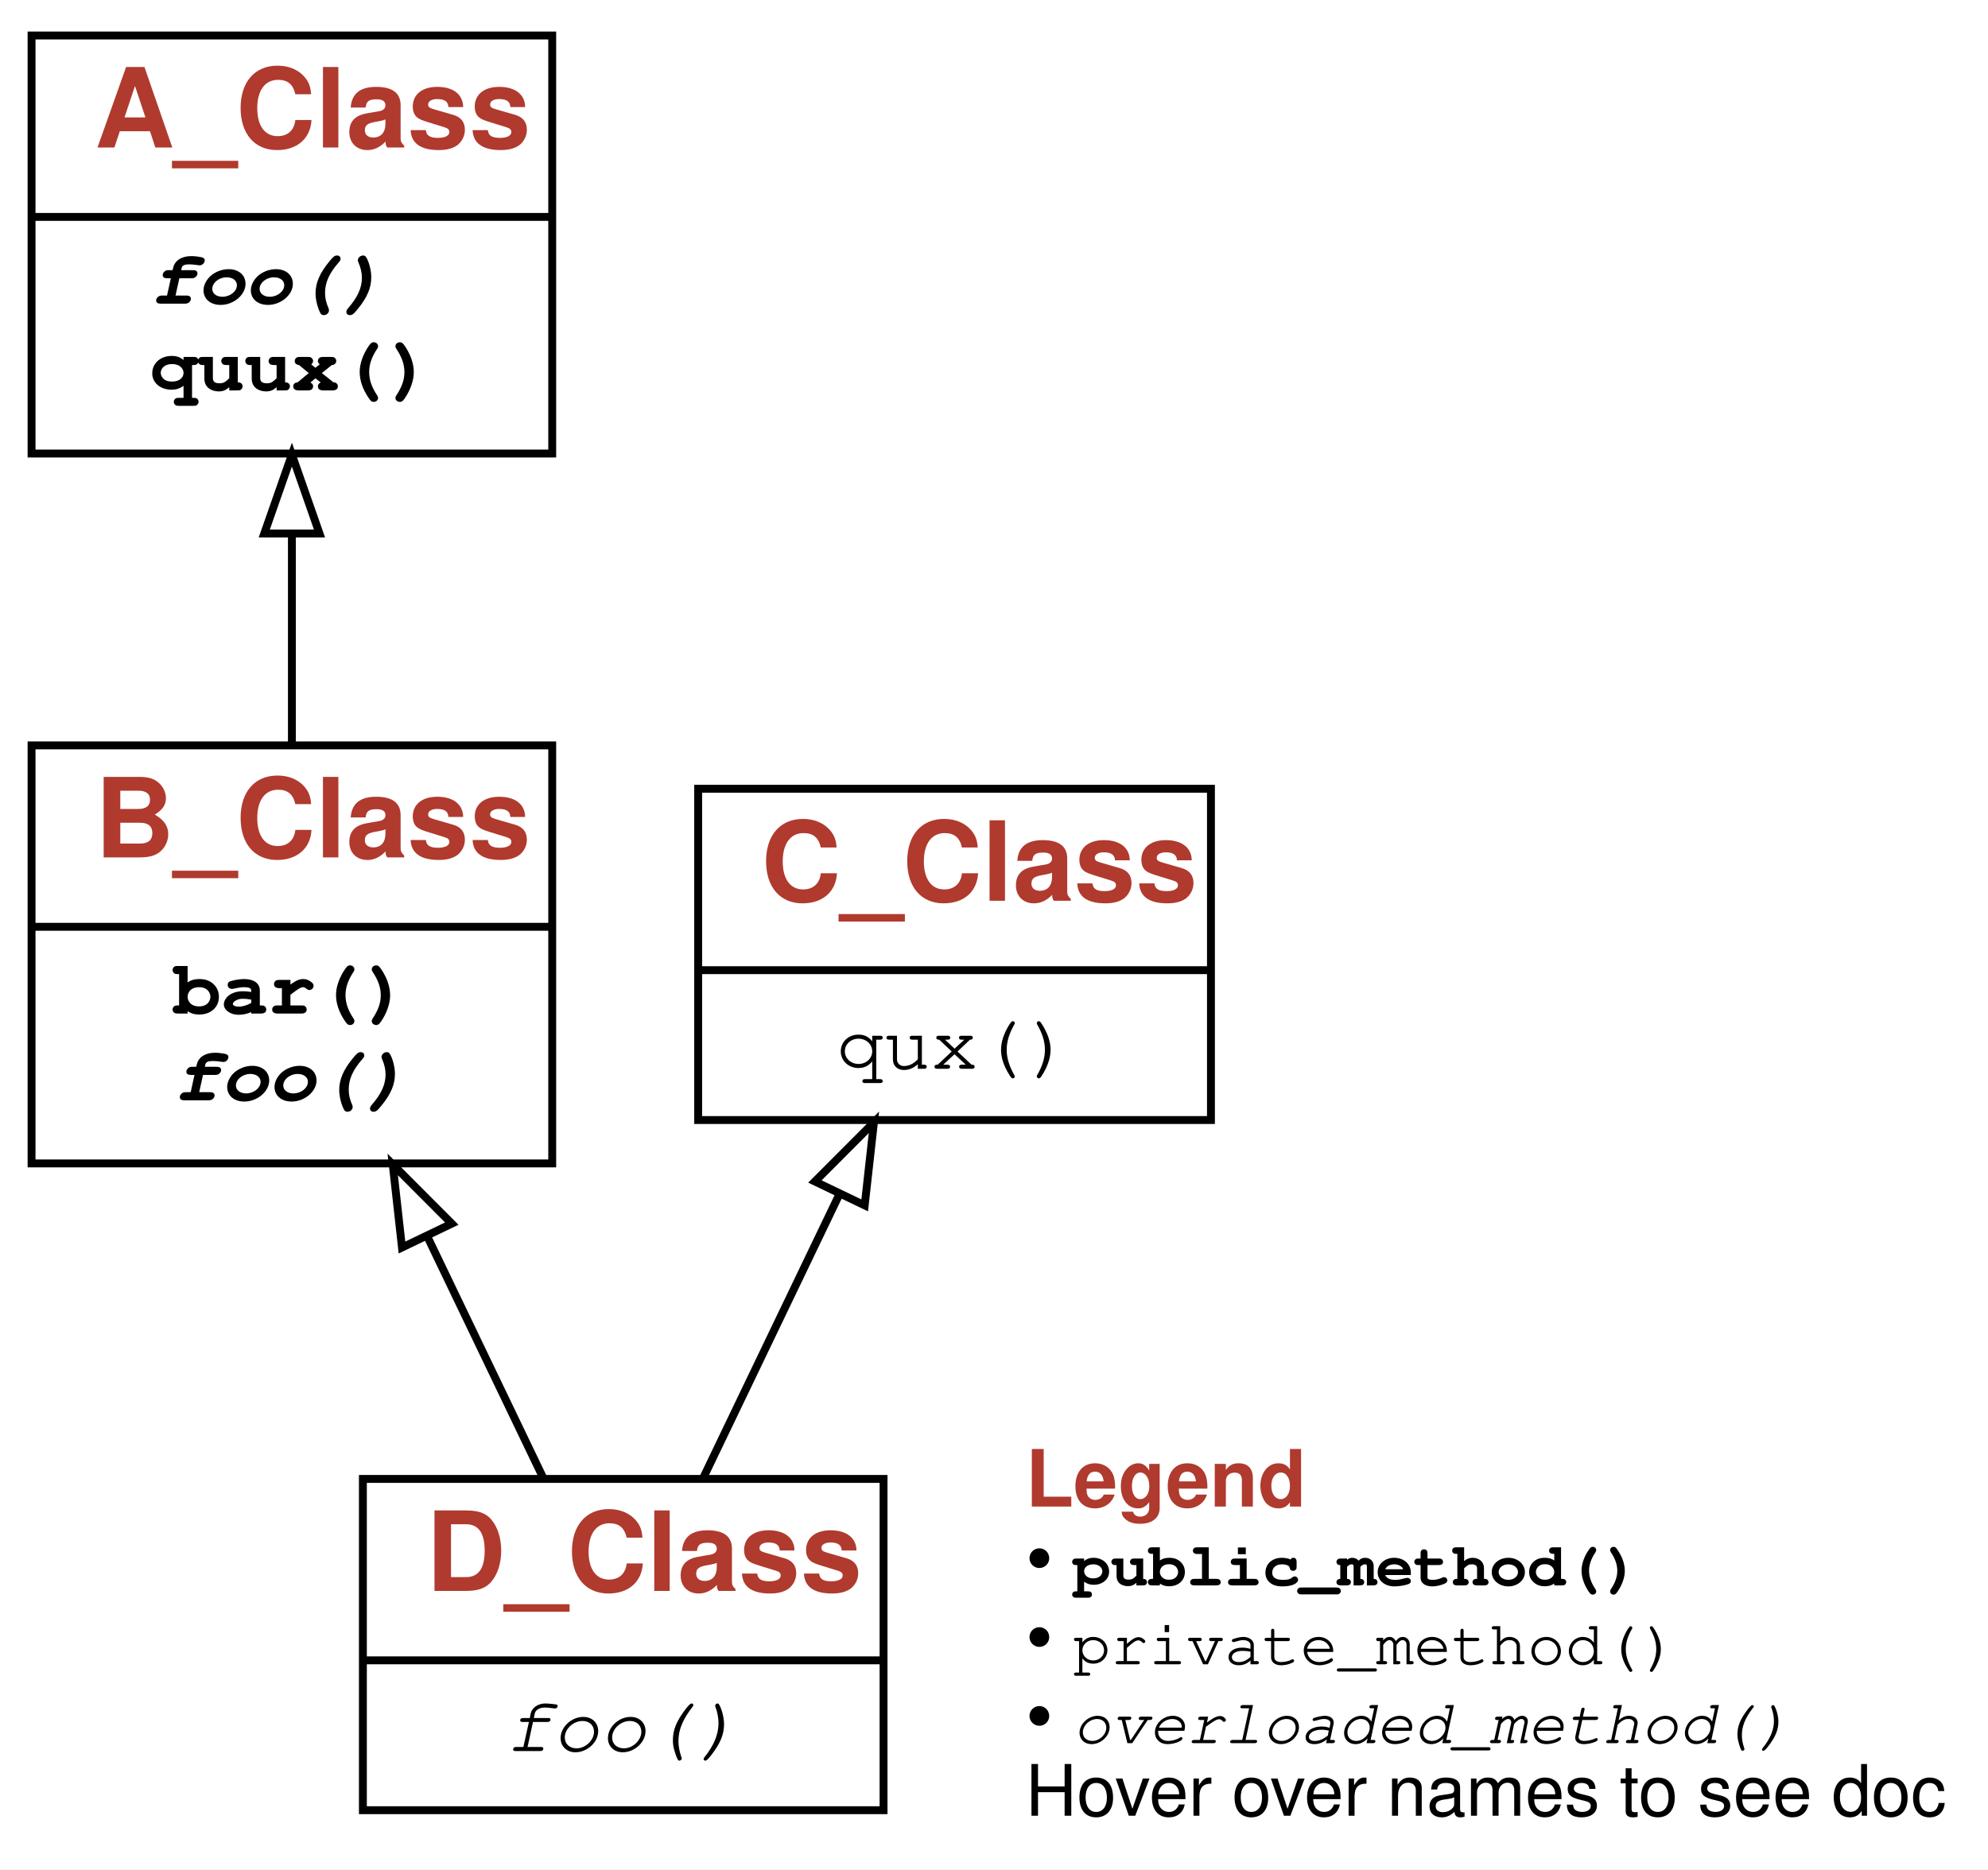
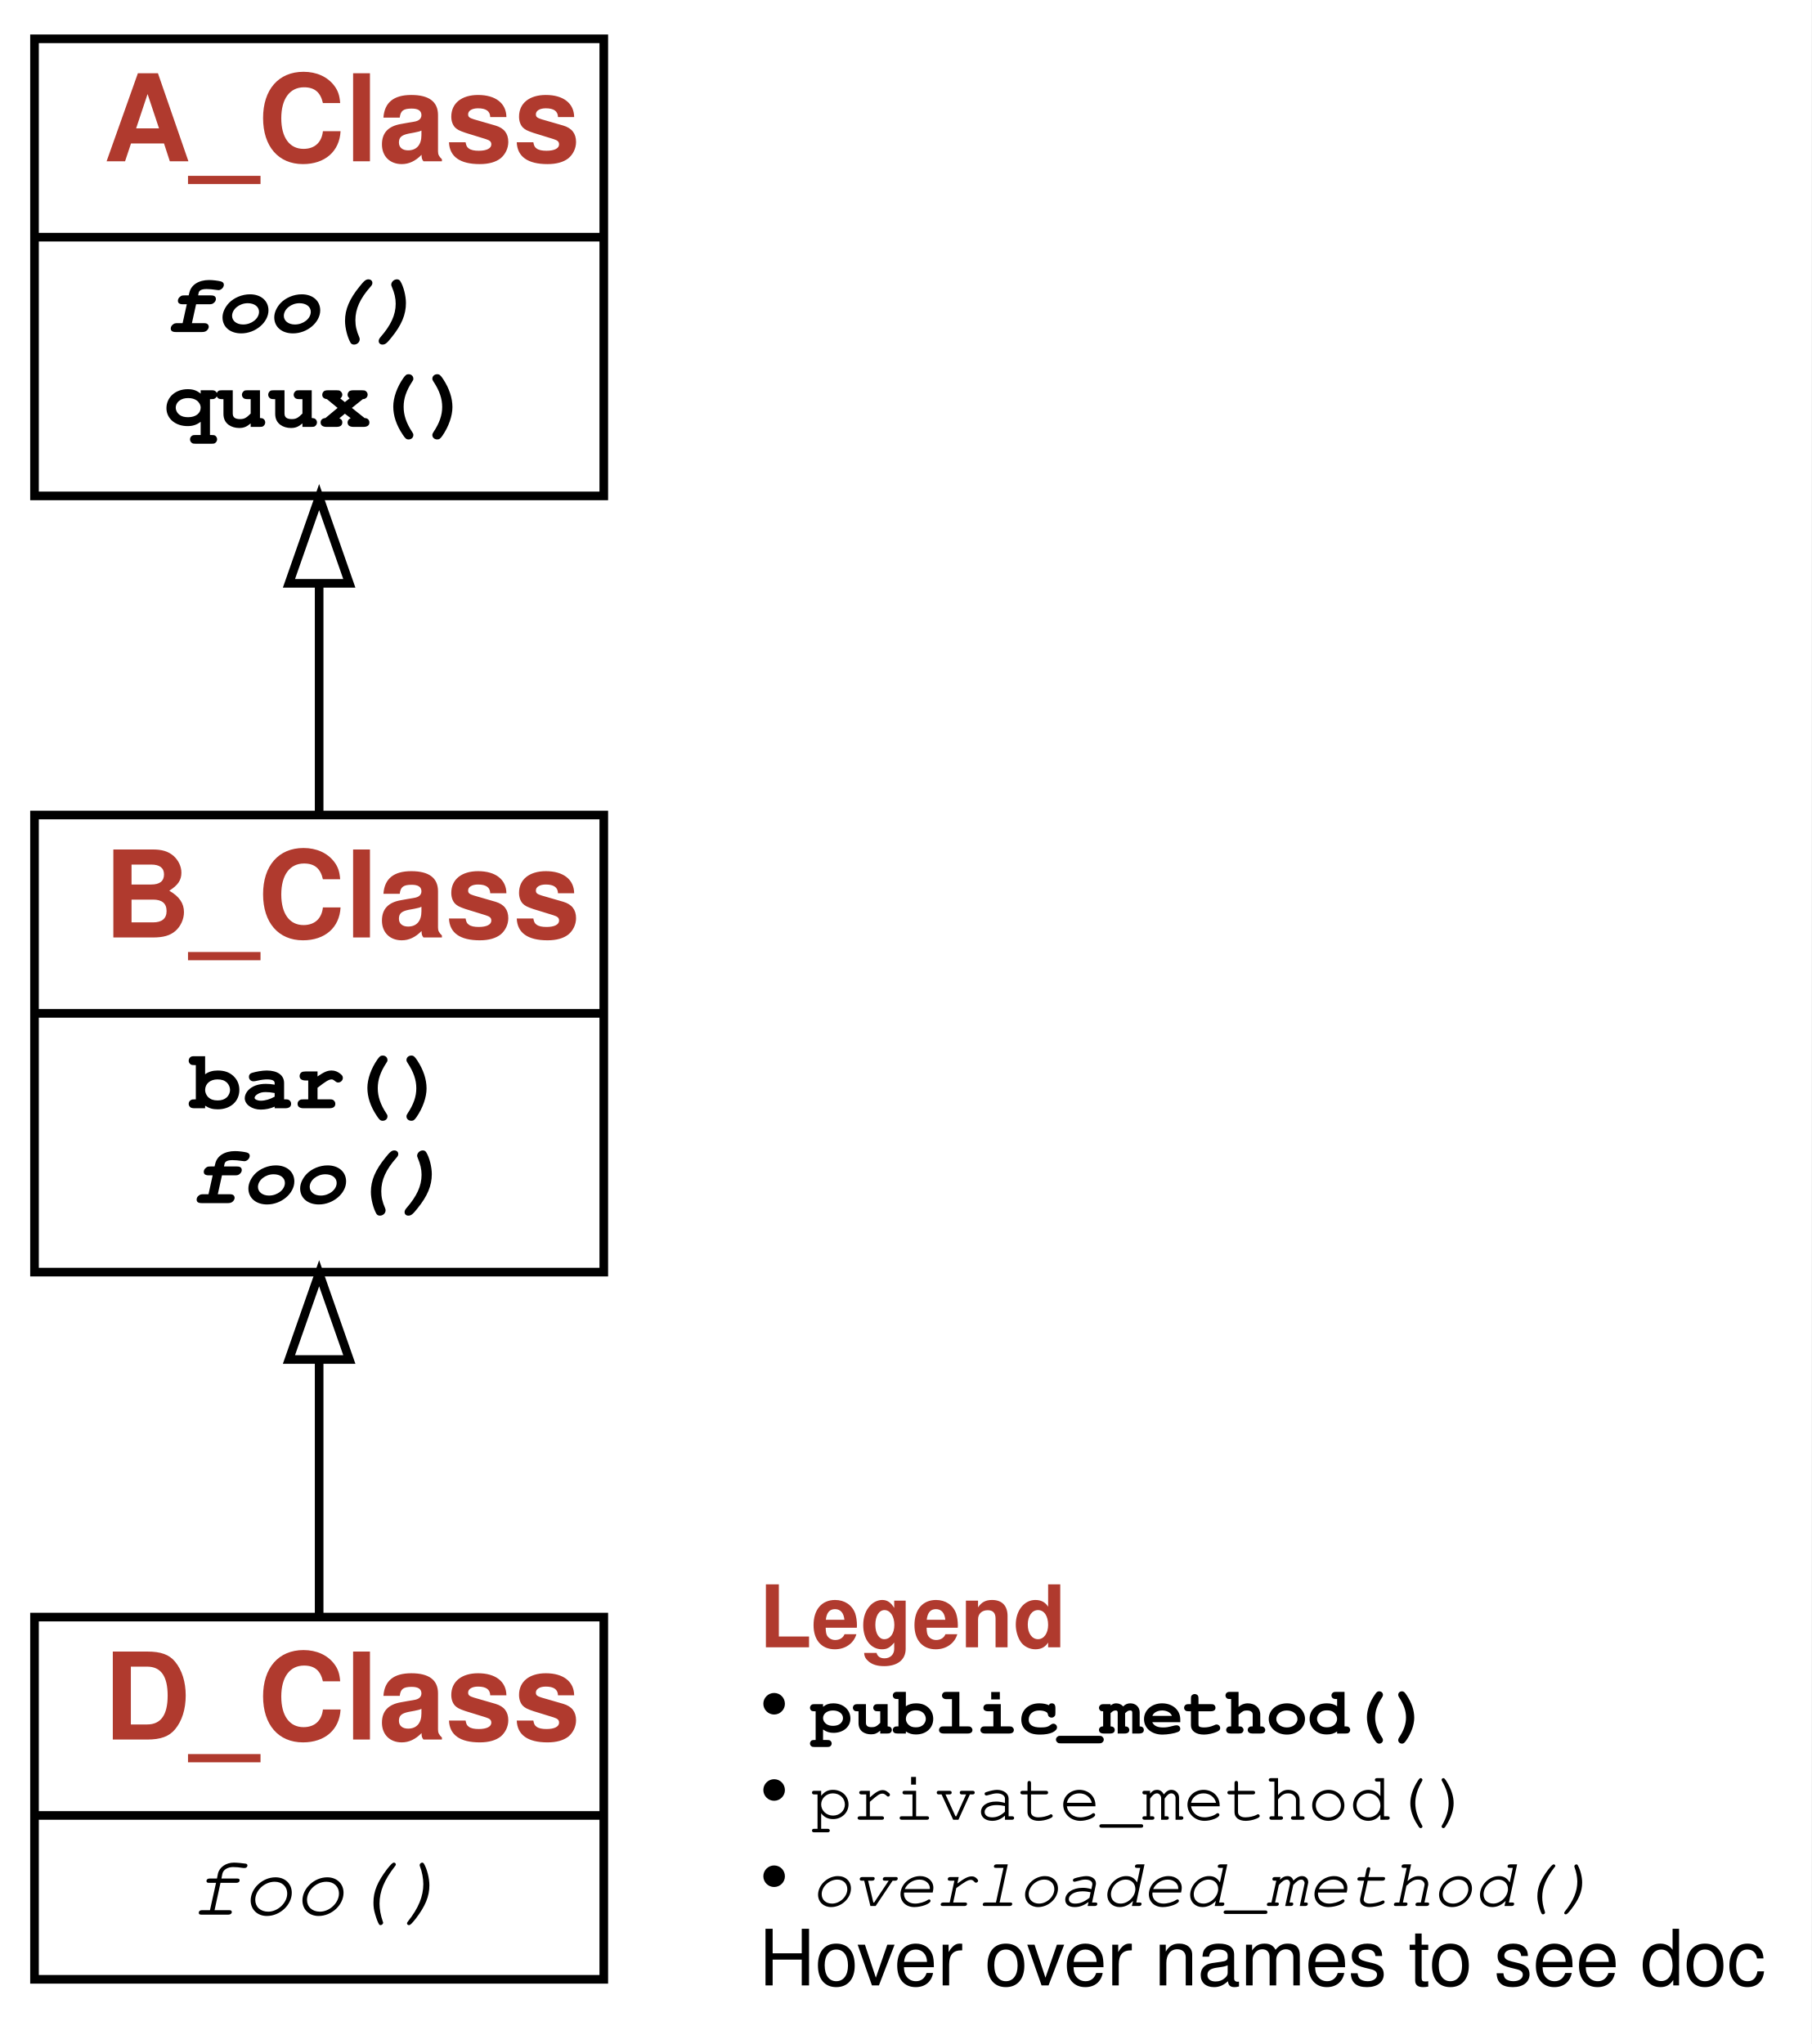
- <svg xmlns="http://www.w3.org/2000/svg" xmlns:xlink="http://www.w3.org/1999/xlink" width="252pt" height="237pt" viewBox="0.00 0.00 252.00 237.00">
+ <svg xmlns="http://www.w3.org/2000/svg" xmlns:xlink="http://www.w3.org/1999/xlink" width="210pt" height="237pt" viewBox="0.00 0.00 210.00 237.00">
  <g id="graph0" class="graph" transform="scale(1 1) rotate(0) translate(4 233)">
    <g id="a_graph0">
      <a xlink:title="D_Class class hierarchy">
-         <polygon fill="#ffffff" stroke="transparent" points="-4,4 -4,-233 248,-233 248,4 -4,4" />
+         <polygon fill="#ffffff" stroke="transparent" points="-4,4 -4,-233 206,-233 206,4 -4,4" />
      </a>
    </g>
    <g id="node1" class="node">
      <g id="a_node1">
        <a xlink:href="#" xlink:title="class D_Class:&#10;    A subclass inheriting from multiple superclasses.&#10;    Comes with a fairly long, but meaningless documentation.">
-           <polygon fill="none" stroke="#000000" points="42,-3.5 42,-45.5 108,-45.5 108,-3.5 42,-3.5" />
-           <text text-anchor="start" x="50" y="-31.3" font-family="Patua One, Helvetica, sans-serif" font-weight="bold" font-size="14.00" fill="#b03a2e">D_Class</text>
-           <polyline fill="none" stroke="#000000" points="42,-22.5 108,-22.5 " />
+           <polygon fill="none" stroke="#000000" points="0,-3.5 0,-45.5 66,-45.5 66,-3.5 0,-3.5" />
+           <text text-anchor="start" x="8" y="-31.3" font-family="Patua One, Helvetica, sans-serif" font-weight="bold" font-size="14.00" fill="#b03a2e">D_Class</text>
+           <polyline fill="none" stroke="#000000" points="0,-22.5 66,-22.5 " />
          <g id="a_node1_0">
            <a xlink:href="#" xlink:title="D_Class">
              <g id="a_node1_1">
                <a xlink:href="#" xlink:title="foo(self)">
-                   <text text-anchor="start" x="60" y="-11" font-family="'Fira Mono', 'Source Code Pro', 'Courier', monospace" font-style="italic" font-size="10.00" fill="#000000">foo()</text>
+                   <text text-anchor="start" x="18" y="-11" font-family="'Fira Mono', 'Source Code Pro', 'Courier', monospace" font-style="italic" font-size="10.00" fill="#000000">foo()</text>
                </a>
              </g>
            </a>
          </g>
        </a>
      </g>
    </g>
    <g id="node2" class="node">
      <g id="a_node2">
        <a xlink:href="#" xlink:title="class B_Class:&#10;    A subclass inheriting some methods.">
          <polygon fill="none" stroke="#000000" points="0,-85.5 0,-138.5 66,-138.5 66,-85.5 0,-85.5" />
          <text text-anchor="start" x="8" y="-124.3" font-family="Patua One, Helvetica, sans-serif" font-weight="bold" font-size="14.00" fill="#b03a2e">B_Class</text>
          <polyline fill="none" stroke="#000000" points="0,-115.5 66,-115.5 " />
          <g id="a_node2_2">
            <a xlink:href="#" xlink:title="B_Class">
              <g id="a_node2_3">
                <a xlink:href="#" xlink:title="bar(self, qux=None, bartender=42):&#10;    A qux walks into a bar.&#10;    `bartender` is an optional attribute.">
                  <text text-anchor="start" x="18" y="-104.5" font-family="'Fira Mono', 'Source Code Pro', 'Courier', monospace" font-weight="bold" font-size="10.00" fill="#000000">bar()</text>
                </a>
              </g>
              <g id="a_node2_4">
                <a xlink:href="#" xlink:title="foo(self, fight=False):&#10;    A WW2 foo fighter.">
                  <text text-anchor="start" x="18" y="-93.5" font-family="'Fira Mono', 'Source Code Pro', 'Courier', monospace" font-weight="bold" font-style="italic" font-size="10.00" fill="#000000">foo()</text>
                </a>
              </g>
            </a>
          </g>
        </a>
      </g>
    </g>
    <g id="edge1" class="edge">
-       <path fill="none" stroke="#000000" d="M64.833,-45.681C60.446,-54.82 55.191,-65.768 50.227,-76.11" />
-       <polygon fill="none" stroke="#000000" points="46.955,-74.839 45.783,-85.368 53.266,-77.868 46.955,-74.839" />
-     </g>
-     <g id="node4" class="node">
-       <g id="a_node4">
-         <a xlink:href="#" xlink:title="class C_Class">
-           <polygon fill="none" stroke="#000000" points="84.5,-91 84.5,-133 149.5,-133 149.5,-91 84.5,-91" />
-           <text text-anchor="start" x="92.5" y="-118.8" font-family="Patua One, Helvetica, sans-serif" font-weight="bold" font-size="14.00" fill="#b03a2e">C_Class</text>
-           <polyline fill="none" stroke="#000000" points="84.5,-110 149.5,-110 " />
-           <g id="a_node4_5">
-             <a xlink:href="#" xlink:title="C_Class">
-               <g id="a_node4_6">
-                 <a xlink:href="#" xlink:title="qux(self)">
-                   <text text-anchor="start" x="102" y="-97.5" font-family="'Fira Mono', 'Source Code Pro', 'Courier', monospace" font-size="10.00" fill="#000000">qux()</text>
-                 </a>
-               </g>
-             </a>
-           </g>
-         </a>
-       </g>
-     </g>
-     <g id="edge3" class="edge">
-       <path fill="none" stroke="#000000" d="M85.167,-45.681C90.339,-56.457 96.719,-69.748 102.405,-81.594" />
-       <polygon fill="none" stroke="#000000" points="99.298,-83.21 106.781,-90.71 105.609,-80.181 99.298,-83.21" />
+       <path fill="none" stroke="#000000" d="M33,-45.681C33,-54.54 33,-65.1 33,-75.159" />
+       <polygon fill="none" stroke="#000000" points="29.5,-75.368 33,-85.368 36.5,-75.368 29.5,-75.368" />
    </g>
    <g id="node3" class="node">
      <g id="a_node3">
        <a xlink:href="#" xlink:title="class A_Class:&#10;    A Class which does A thing right.&#10;    Comes with a longer docstring.">
          <polygon fill="none" stroke="#000000" points="0,-175.5 0,-228.5 66,-228.5 66,-175.5 0,-175.5" />
          <text text-anchor="start" x="8" y="-214.3" font-family="Patua One, Helvetica, sans-serif" font-weight="bold" font-size="14.00" fill="#b03a2e">A_Class</text>
          <polyline fill="none" stroke="#000000" points="0,-205.5 66,-205.5 " />
-           <g id="a_node3_7">
+           <g id="a_node3_5">
            <a xlink:href="#" xlink:title="A_Class">
-               <g id="a_node3_8">
+               <g id="a_node3_6">
                <a xlink:href="#" xlink:title="foo(self):&#10;    The Adventures of the glorious Foo">
                  <text text-anchor="start" x="15" y="-194.5" font-family="'Fira Mono', 'Source Code Pro', 'Courier', monospace" font-weight="bold" font-style="italic" font-size="10.00" fill="#000000">foo()</text>
                </a>
              </g>
-               <g id="a_node3_9">
+               <g id="a_node3_7">
                <a xlink:href="#" xlink:title="quux(self):&#10;    A method that is not used.">
                  <text text-anchor="start" x="15" y="-183.5" font-family="'Fira Mono', 'Source Code Pro', 'Courier', monospace" font-weight="bold" font-size="10.00" fill="#000000">quux()</text>
                </a>
              </g>
            </a>
          </g>
        </a>
      </g>
    </g>
    <g id="edge2" class="edge">
      <path fill="none" stroke="#000000" d="M33,-138.516C33,-146.864 33,-156.239 33,-165.17" />
      <polygon fill="none" stroke="#000000" points="29.5,-165.362 33,-175.362 36.5,-165.362 29.5,-165.362" />
    </g>
-     <g id="node5" class="node">
-       <text text-anchor="start" x="126" y="-42" font-family="Patua One, Helvetica, sans-serif" font-weight="bold" font-size="10.00" fill="#b03a2e">Legend</text>
-       <text text-anchor="start" x="126" y="-32" font-family="Patua One, Helvetica, sans-serif" font-size="10.00" fill="#000000">• </text>
-       <text text-anchor="start" x="132" y="-32" font-family="'Fira Mono', 'Source Code Pro', 'Courier', monospace" font-weight="bold" font-size="8.00" fill="#000000">public_method()</text>
-       <text text-anchor="start" x="126" y="-22" font-family="Patua One, Helvetica, sans-serif" font-size="10.00" fill="#000000">• </text>
-       <text text-anchor="start" x="132" y="-22" font-family="'Fira Mono', 'Source Code Pro', 'Courier', monospace" font-size="8.00" fill="#000000">private_method()</text>
-       <text text-anchor="start" x="126" y="-12" font-family="Patua One, Helvetica, sans-serif" font-size="10.00" fill="#000000">• </text>
-       <text text-anchor="start" x="132" y="-12" font-family="'Fira Mono', 'Source Code Pro', 'Courier', monospace" font-style="italic" font-size="8.00" fill="#000000">overloaded_method()</text>
-       <text text-anchor="start" x="126" y="-2.8" font-family="Helvetica,sans-Serif" font-size="9.00" fill="#000000">Hover over names to see doc</text>
+     <g id="node4" class="node">
+       <text text-anchor="start" x="84" y="-42" font-family="Patua One, Helvetica, sans-serif" font-weight="bold" font-size="10.00" fill="#b03a2e">Legend</text>
+       <text text-anchor="start" x="84" y="-32" font-family="Patua One, Helvetica, sans-serif" font-size="10.00" fill="#000000">• </text>
+       <text text-anchor="start" x="90" y="-32" font-family="'Fira Mono', 'Source Code Pro', 'Courier', monospace" font-weight="bold" font-size="8.00" fill="#000000">public_method()</text>
+       <text text-anchor="start" x="84" y="-22" font-family="Patua One, Helvetica, sans-serif" font-size="10.00" fill="#000000">• </text>
+       <text text-anchor="start" x="90" y="-22" font-family="'Fira Mono', 'Source Code Pro', 'Courier', monospace" font-size="8.00" fill="#000000">private_method()</text>
+       <text text-anchor="start" x="84" y="-12" font-family="Patua One, Helvetica, sans-serif" font-size="10.00" fill="#000000">• </text>
+       <text text-anchor="start" x="90" y="-12" font-family="'Fira Mono', 'Source Code Pro', 'Courier', monospace" font-style="italic" font-size="8.00" fill="#000000">overloaded_method()</text>
+       <text text-anchor="start" x="84" y="-2.8" font-family="Helvetica,sans-Serif" font-size="9.00" fill="#000000">Hover over names to see doc</text>
    </g>
  </g>
</svg>
